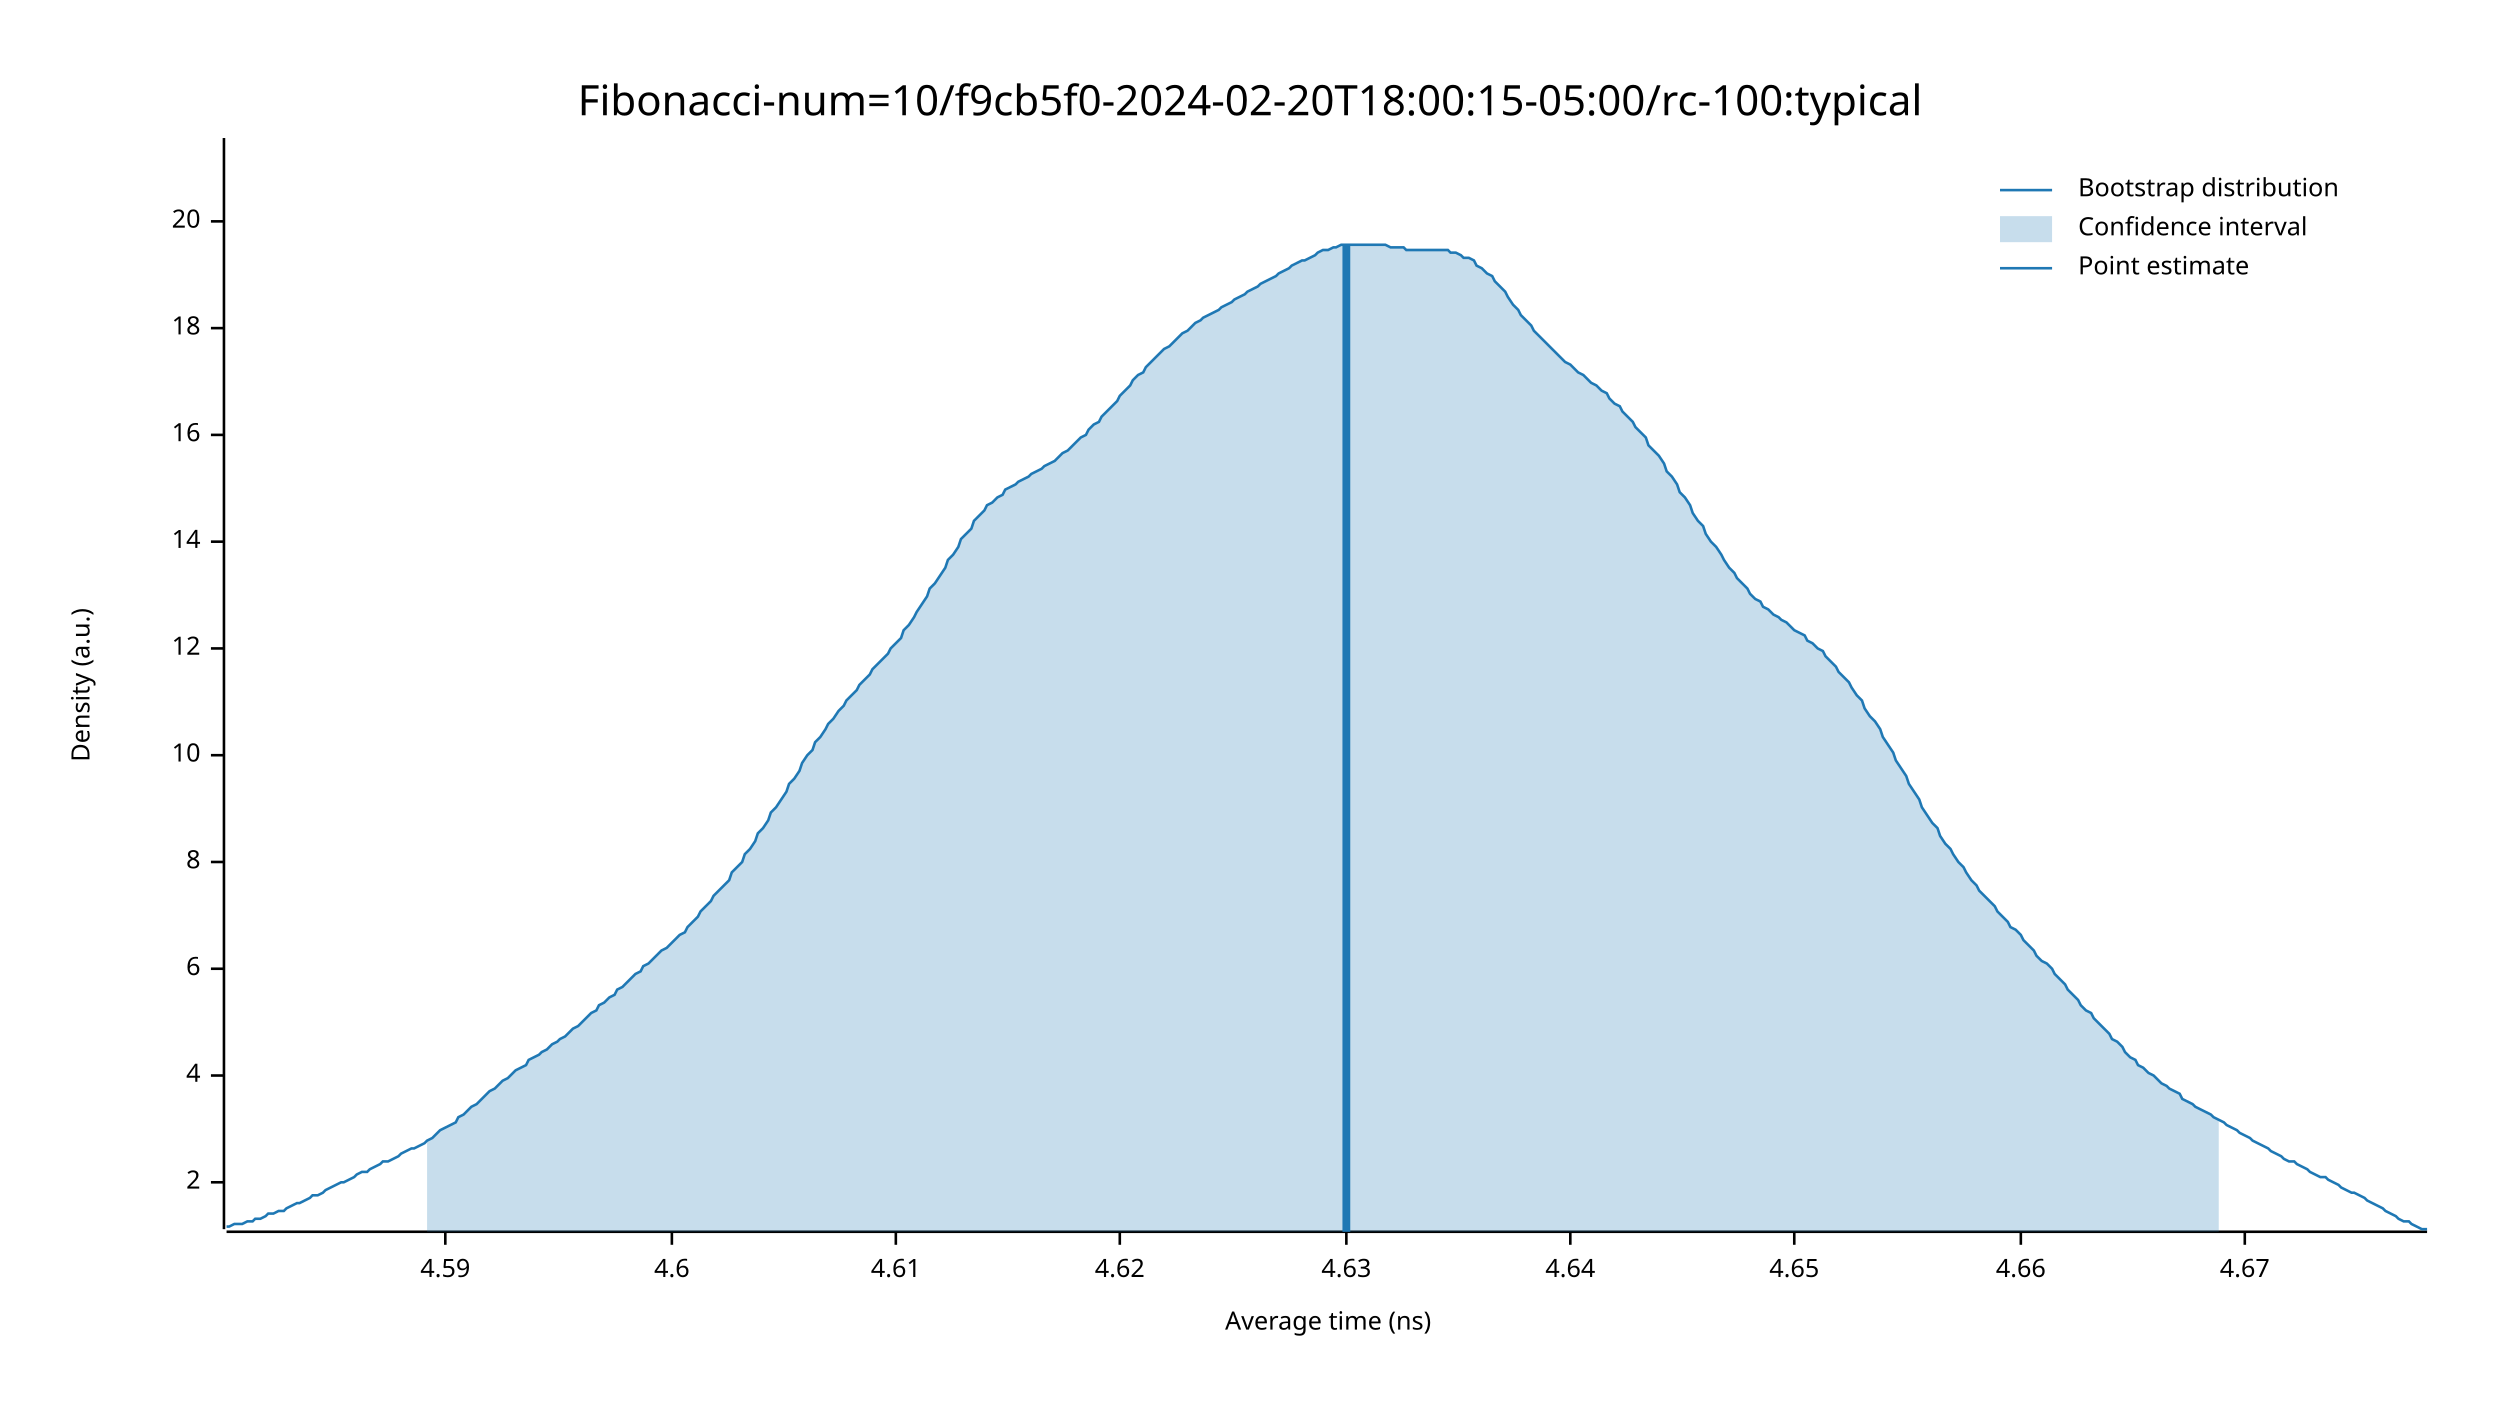
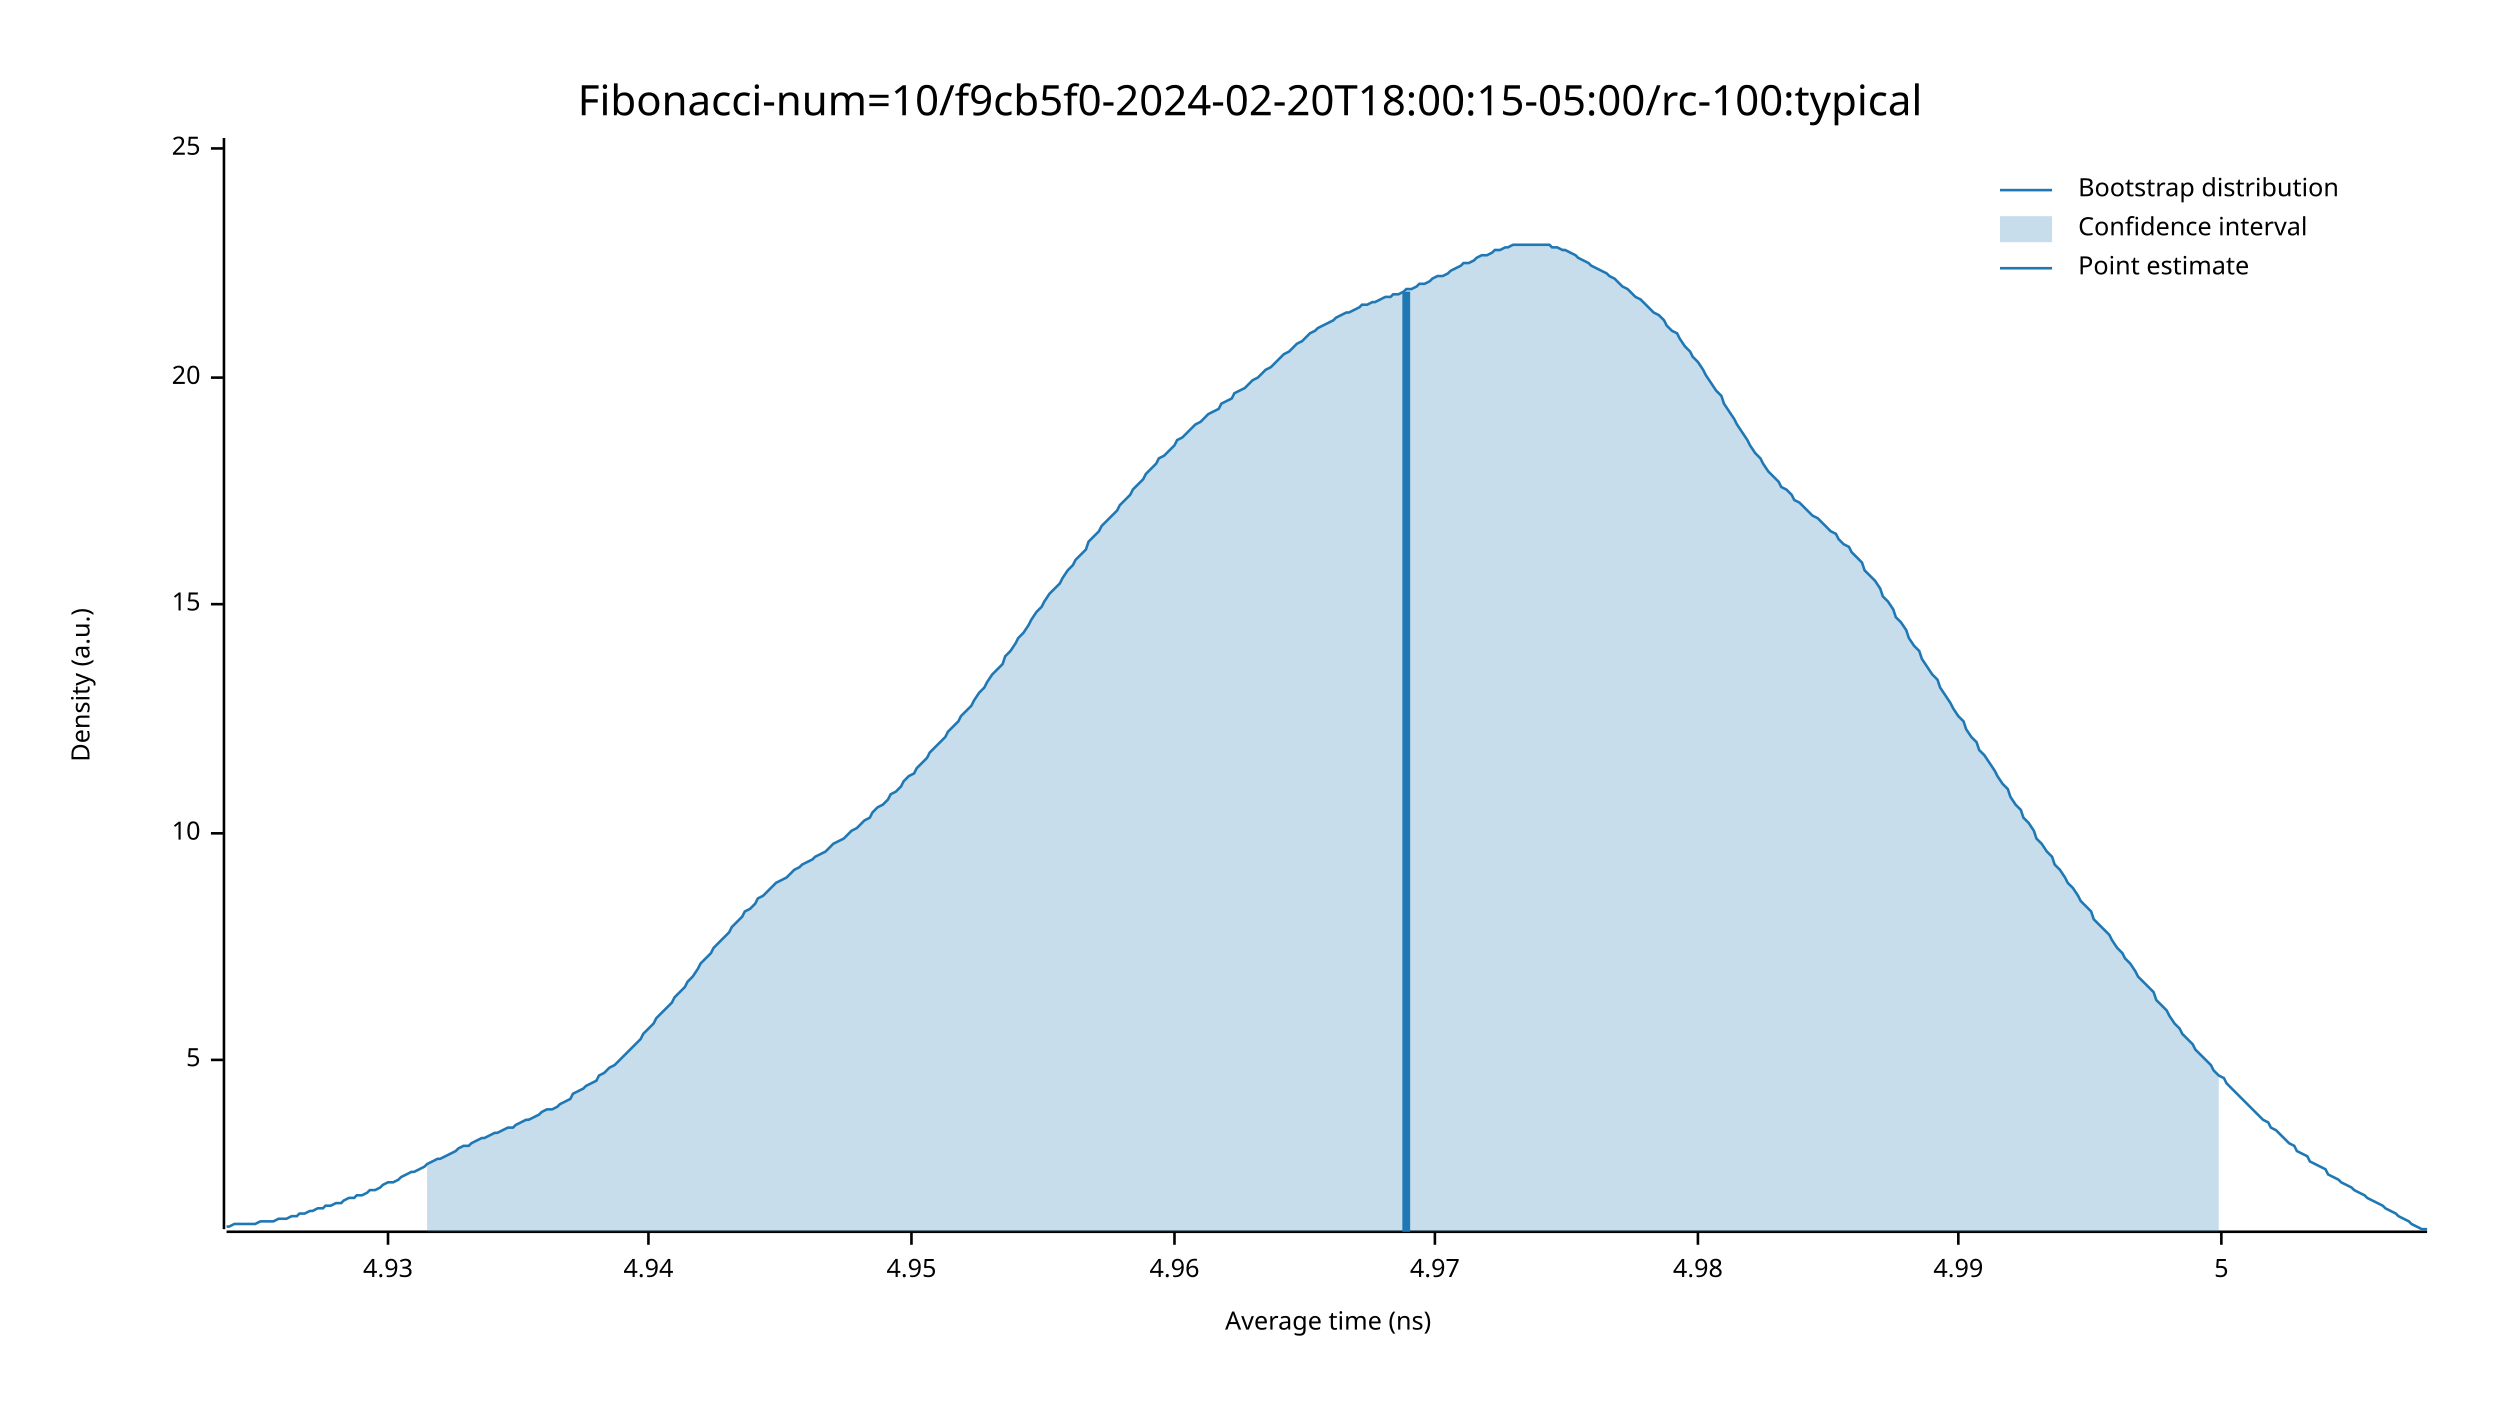
<svg xmlns="http://www.w3.org/2000/svg" width="960" height="540" viewBox="0 0 960 540">
  <text x="480" y="32" dy="0.76em" text-anchor="middle" font-family="sans-serif" font-size="16.129" opacity="1" fill="#000000">
Fibonacci-num=10/f9cb5f0-2024-02-20T18:00:15-05:00/rc-100:typical
</text>
  <text x="27" y="263" dy="0.76em" text-anchor="middle" font-family="sans-serif" font-size="9.677" opacity="1" fill="#000000" transform="rotate(270, 27, 263)">
Density (a.u.)
</text>
  <text x="510" y="513" dy="-0.5ex" text-anchor="middle" font-family="sans-serif" font-size="9.677" opacity="1" fill="#000000">
Average time (ns)
</text>
  <polyline fill="none" opacity="1" stroke="#000000" stroke-width="1" points="86,53 86,472 " />
-   <text x="77" y="454" dy="0.5ex" text-anchor="end" font-family="sans-serif" font-size="9.677" opacity="1" fill="#000000">
- 2
+   <text x="77" y="407" dy="0.5ex" text-anchor="end" font-family="sans-serif" font-size="9.677" opacity="1" fill="#000000">
+ 5
</text>
-   <polyline fill="none" opacity="1" stroke="#000000" stroke-width="1" points="81,454 86,454 " />
-   <text x="77" y="413" dy="0.5ex" text-anchor="end" font-family="sans-serif" font-size="9.677" opacity="1" fill="#000000">
- 4
- </text>
-   <polyline fill="none" opacity="1" stroke="#000000" stroke-width="1" points="81,413 86,413 " />
-   <text x="77" y="372" dy="0.5ex" text-anchor="end" font-family="sans-serif" font-size="9.677" opacity="1" fill="#000000">
- 6
- </text>
-   <polyline fill="none" opacity="1" stroke="#000000" stroke-width="1" points="81,372 86,372 " />
-   <text x="77" y="331" dy="0.5ex" text-anchor="end" font-family="sans-serif" font-size="9.677" opacity="1" fill="#000000">
- 8
- </text>
-   <polyline fill="none" opacity="1" stroke="#000000" stroke-width="1" points="81,331 86,331 " />
-   <text x="77" y="290" dy="0.5ex" text-anchor="end" font-family="sans-serif" font-size="9.677" opacity="1" fill="#000000">
+   <polyline fill="none" opacity="1" stroke="#000000" stroke-width="1" points="81,407 86,407 " />
+   <text x="77" y="320" dy="0.5ex" text-anchor="end" font-family="sans-serif" font-size="9.677" opacity="1" fill="#000000">
10
</text>
-   <polyline fill="none" opacity="1" stroke="#000000" stroke-width="1" points="81,290 86,290 " />
-   <text x="77" y="249" dy="0.5ex" text-anchor="end" font-family="sans-serif" font-size="9.677" opacity="1" fill="#000000">
- 12
+   <polyline fill="none" opacity="1" stroke="#000000" stroke-width="1" points="81,320 86,320 " />
+   <text x="77" y="232" dy="0.5ex" text-anchor="end" font-family="sans-serif" font-size="9.677" opacity="1" fill="#000000">
+ 15
</text>
-   <polyline fill="none" opacity="1" stroke="#000000" stroke-width="1" points="81,249 86,249 " />
-   <text x="77" y="208" dy="0.5ex" text-anchor="end" font-family="sans-serif" font-size="9.677" opacity="1" fill="#000000">
- 14
- </text>
-   <polyline fill="none" opacity="1" stroke="#000000" stroke-width="1" points="81,208 86,208 " />
-   <text x="77" y="167" dy="0.5ex" text-anchor="end" font-family="sans-serif" font-size="9.677" opacity="1" fill="#000000">
- 16
- </text>
-   <polyline fill="none" opacity="1" stroke="#000000" stroke-width="1" points="81,167 86,167 " />
-   <text x="77" y="126" dy="0.5ex" text-anchor="end" font-family="sans-serif" font-size="9.677" opacity="1" fill="#000000">
- 18
- </text>
-   <polyline fill="none" opacity="1" stroke="#000000" stroke-width="1" points="81,126 86,126 " />
-   <text x="77" y="85" dy="0.5ex" text-anchor="end" font-family="sans-serif" font-size="9.677" opacity="1" fill="#000000">
+   <polyline fill="none" opacity="1" stroke="#000000" stroke-width="1" points="81,232 86,232 " />
+   <text x="77" y="145" dy="0.5ex" text-anchor="end" font-family="sans-serif" font-size="9.677" opacity="1" fill="#000000">
20
</text>
-   <polyline fill="none" opacity="1" stroke="#000000" stroke-width="1" points="81,85 86,85 " />
+   <polyline fill="none" opacity="1" stroke="#000000" stroke-width="1" points="81,145 86,145 " />
+   <text x="77" y="57" dy="0.5ex" text-anchor="end" font-family="sans-serif" font-size="9.677" opacity="1" fill="#000000">
+ 25
+ </text>
+   <polyline fill="none" opacity="1" stroke="#000000" stroke-width="1" points="81,57 86,57 " />
  <polyline fill="none" opacity="1" stroke="#000000" stroke-width="1" points="87,473 932,473 " />
-   <text x="171" y="483" dy="0.76em" text-anchor="middle" font-family="sans-serif" font-size="9.677" opacity="1" fill="#000000">
- 4.59
+   <text x="149" y="483" dy="0.76em" text-anchor="middle" font-family="sans-serif" font-size="9.677" opacity="1" fill="#000000">
+ 4.93
</text>
-   <polyline fill="none" opacity="1" stroke="#000000" stroke-width="1" points="171,473 171,478 " />
-   <text x="258" y="483" dy="0.76em" text-anchor="middle" font-family="sans-serif" font-size="9.677" opacity="1" fill="#000000">
- 4.6
+   <polyline fill="none" opacity="1" stroke="#000000" stroke-width="1" points="149,473 149,478 " />
+   <text x="249" y="483" dy="0.76em" text-anchor="middle" font-family="sans-serif" font-size="9.677" opacity="1" fill="#000000">
+ 4.94
</text>
-   <polyline fill="none" opacity="1" stroke="#000000" stroke-width="1" points="258,473 258,478 " />
-   <text x="344" y="483" dy="0.76em" text-anchor="middle" font-family="sans-serif" font-size="9.677" opacity="1" fill="#000000">
- 4.61
+   <polyline fill="none" opacity="1" stroke="#000000" stroke-width="1" points="249,473 249,478 " />
+   <text x="350" y="483" dy="0.76em" text-anchor="middle" font-family="sans-serif" font-size="9.677" opacity="1" fill="#000000">
+ 4.95
</text>
-   <polyline fill="none" opacity="1" stroke="#000000" stroke-width="1" points="344,473 344,478 " />
-   <text x="430" y="483" dy="0.76em" text-anchor="middle" font-family="sans-serif" font-size="9.677" opacity="1" fill="#000000">
- 4.62
+   <polyline fill="none" opacity="1" stroke="#000000" stroke-width="1" points="350,473 350,478 " />
+   <text x="451" y="483" dy="0.76em" text-anchor="middle" font-family="sans-serif" font-size="9.677" opacity="1" fill="#000000">
+ 4.96
</text>
-   <polyline fill="none" opacity="1" stroke="#000000" stroke-width="1" points="430,473 430,478 " />
-   <text x="517" y="483" dy="0.76em" text-anchor="middle" font-family="sans-serif" font-size="9.677" opacity="1" fill="#000000">
- 4.63
+   <polyline fill="none" opacity="1" stroke="#000000" stroke-width="1" points="451,473 451,478 " />
+   <text x="551" y="483" dy="0.76em" text-anchor="middle" font-family="sans-serif" font-size="9.677" opacity="1" fill="#000000">
+ 4.97
</text>
-   <polyline fill="none" opacity="1" stroke="#000000" stroke-width="1" points="517,473 517,478 " />
-   <text x="603" y="483" dy="0.76em" text-anchor="middle" font-family="sans-serif" font-size="9.677" opacity="1" fill="#000000">
- 4.64
+   <polyline fill="none" opacity="1" stroke="#000000" stroke-width="1" points="551,473 551,478 " />
+   <text x="652" y="483" dy="0.76em" text-anchor="middle" font-family="sans-serif" font-size="9.677" opacity="1" fill="#000000">
+ 4.98
</text>
-   <polyline fill="none" opacity="1" stroke="#000000" stroke-width="1" points="603,473 603,478 " />
-   <text x="689" y="483" dy="0.76em" text-anchor="middle" font-family="sans-serif" font-size="9.677" opacity="1" fill="#000000">
- 4.65
+   <polyline fill="none" opacity="1" stroke="#000000" stroke-width="1" points="652,473 652,478 " />
+   <text x="752" y="483" dy="0.76em" text-anchor="middle" font-family="sans-serif" font-size="9.677" opacity="1" fill="#000000">
+ 4.99
</text>
-   <polyline fill="none" opacity="1" stroke="#000000" stroke-width="1" points="689,473 689,478 " />
-   <text x="776" y="483" dy="0.76em" text-anchor="middle" font-family="sans-serif" font-size="9.677" opacity="1" fill="#000000">
- 4.66
+   <polyline fill="none" opacity="1" stroke="#000000" stroke-width="1" points="752,473 752,478 " />
+   <text x="853" y="483" dy="0.76em" text-anchor="middle" font-family="sans-serif" font-size="9.677" opacity="1" fill="#000000">
+ 5
</text>
-   <polyline fill="none" opacity="1" stroke="#000000" stroke-width="1" points="776,473 776,478 " />
-   <text x="862" y="483" dy="0.76em" text-anchor="middle" font-family="sans-serif" font-size="9.677" opacity="1" fill="#000000">
- 4.67
- </text>
-   <polyline fill="none" opacity="1" stroke="#000000" stroke-width="1" points="862,473 862,478 " />
-   <polyline fill="none" opacity="1" stroke="#1F78B4" stroke-width="1" points="87,471 88,471 90,470 92,470 93,470 95,469 97,469 98,468 100,468 102,467 103,466 105,466 107,465 109,465 110,464 112,463 114,462 115,462 117,461 119,460 120,459 122,459 124,458 125,457 127,456 129,455 131,454 132,454 134,453 136,452 137,451 139,450 141,450 142,449 144,448 146,447 147,446 149,446 151,445 153,444 154,443 156,442 158,441 159,441 161,440 163,439 164,438 166,437 168,435 169,434 171,433 173,432 175,431 176,429 178,428 180,426 181,425 183,424 185,422 186,421 188,419 190,418 191,417 193,415 195,414 197,412 198,411 200,410 202,409 203,407 205,406 207,405 208,404 210,403 212,401 214,400 215,399 217,398 219,396 220,395 222,394 224,392 225,391 227,389 229,388 230,386 232,385 234,383 236,382 237,380 239,379 241,377 242,376 244,374 246,373 247,371 249,370 251,368 252,367 254,365 256,364 258,362 259,361 261,359 263,358 264,356 266,354 268,352 269,350 271,348 273,346 274,344 276,342 278,340 280,338 281,335 283,333 285,331 286,328 288,326 290,323 291,320 293,318 295,315 296,312 298,310 300,307 302,304 303,301 305,299 307,296 308,293 310,290 312,288 313,285 315,283 317,280 318,278 320,276 322,273 324,271 325,269 327,267 329,265 330,263 332,261 334,259 335,257 337,255 339,253 341,251 342,249 344,247 346,245 347,242 349,240 351,237 352,235 354,232 356,229 357,226 359,224 361,221 363,218 364,215 366,213 368,210 369,207 371,205 373,203 374,200 376,198 378,196 379,194 381,193 383,191 385,190 386,188 388,187 390,186 391,185 393,184 395,183 396,182 398,181 400,180 401,179 403,178 405,177 407,175 408,174 410,173 412,171 413,170 415,168 417,167 418,165 420,163 422,162 423,160 425,158 427,156 429,154 430,152 432,150 434,148 435,146 437,144 439,143 440,141 442,139 444,137 445,136 447,134 449,133 451,131 452,130 454,128 456,127 457,126 459,124 461,123 462,122 464,121 466,120 468,119 469,118 471,117 473,116 474,115 476,114 478,113 479,112 481,111 483,110 484,109 486,108 488,107 490,106 491,105 493,104 495,103 496,102 498,101 500,100 501,100 503,99 505,98 506,97 508,96 510,96 512,95 513,95 515,94 517,94 518,94 520,94 522,94 523,94 525,94 527,94 528,94 530,94 532,94 534,95 535,95 537,95 539,95 540,96 542,96 544,96 545,96 547,96 549,96 550,96 552,96 554,96 556,96 557,97 559,97 561,98 562,99 564,99 566,100 567,102 569,103 571,105 573,106 574,108 576,110 578,112 579,114 581,117 583,119 584,121 586,123 588,125 589,127 591,129 593,131 595,133 596,134 598,136 600,138 601,139 603,140 605,142 606,143 608,144 610,146 611,147 613,148 615,150 617,151 618,153 620,155 622,156 623,158 625,160 627,162 628,164 630,166 632,168 633,171 635,173 637,175 639,178 640,181 642,183 644,186 645,189 647,191 649,194 650,197 652,200 654,202 655,205 657,208 659,210 661,213 662,215 664,218 666,220 667,222 669,224 671,226 672,228 674,230 676,231 677,233 679,234 681,236 683,237 684,238 686,239 688,241 689,242 691,243 693,244 694,246 696,247 698,249 700,250 701,252 703,254 705,256 706,258 708,260 710,262 711,264 713,267 715,269 716,272 718,275 720,277 722,280 723,283 725,286 727,289 728,292 730,295 732,298 733,301 735,304 737,307 738,310 740,313 742,316 744,318 745,321 747,324 749,326 750,328 752,331 754,333 755,335 757,338 759,340 760,342 762,344 764,346 766,348 767,350 769,352 771,354 772,356 774,357 776,359 777,361 779,363 781,365 782,367 784,369 786,370 788,372 789,374 791,376 793,378 794,380 796,382 798,384 799,386 801,388 803,389 804,391 806,393 808,395 810,397 811,399 813,400 815,402 816,404 818,406 820,407 821,409 823,410 825,412 827,413 828,414 830,416 832,417 833,418 835,419 837,420 838,422 840,423 842,424 843,425 845,426 847,427 849,428 850,429 852,430 854,431 855,432 857,433 859,434 860,435 862,436 864,437 865,438 867,439 869,440 871,441 872,442 874,443 876,444 877,445 879,446 881,446 882,447 884,448 886,449 887,450 889,451 891,452 893,452 894,453 896,454 898,455 899,456 901,457 903,458 904,458 906,459 908,460 909,461 911,462 913,463 915,464 916,465 918,466 920,467 921,468 923,469 925,469 926,470 928,471 930,472 932,472 " />
-   <polygon opacity="0.25" fill="#1F78B4" points="164,438 166,437 168,435 169,434 171,433 173,432 175,431 176,429 178,428 180,426 181,425 183,424 185,422 186,421 188,419 190,418 191,417 193,415 195,414 197,412 198,411 200,410 202,409 203,407 205,406 207,405 208,404 210,403 212,401 214,400 215,399 217,398 219,396 220,395 222,394 224,392 225,391 227,389 229,388 230,386 232,385 234,383 236,382 237,380 239,379 241,377 242,376 244,374 246,373 247,371 249,370 251,368 252,367 254,365 256,364 258,362 259,361 261,359 263,358 264,356 266,354 268,352 269,350 271,348 273,346 274,344 276,342 278,340 280,338 281,335 283,333 285,331 286,328 288,326 290,323 291,320 293,318 295,315 296,312 298,310 300,307 302,304 303,301 305,299 307,296 308,293 310,290 312,288 313,285 315,283 317,280 318,278 320,276 322,273 324,271 325,269 327,267 329,265 330,263 332,261 334,259 335,257 337,255 339,253 341,251 342,249 344,247 346,245 347,242 349,240 351,237 352,235 354,232 356,229 357,226 359,224 361,221 363,218 364,215 366,213 368,210 369,207 371,205 373,203 374,200 376,198 378,196 379,194 381,193 383,191 385,190 386,188 388,187 390,186 391,185 393,184 395,183 396,182 398,181 400,180 401,179 403,178 405,177 407,175 408,174 410,173 412,171 413,170 415,168 417,167 418,165 420,163 422,162 423,160 425,158 427,156 429,154 430,152 432,150 434,148 435,146 437,144 439,143 440,141 442,139 444,137 445,136 447,134 449,133 451,131 452,130 454,128 456,127 457,126 459,124 461,123 462,122 464,121 466,120 468,119 469,118 471,117 473,116 474,115 476,114 478,113 479,112 481,111 483,110 484,109 486,108 488,107 490,106 491,105 493,104 495,103 496,102 498,101 500,100 501,100 503,99 505,98 506,97 508,96 510,96 512,95 513,95 515,94 517,94 518,94 520,94 522,94 523,94 525,94 527,94 528,94 530,94 532,94 534,95 535,95 537,95 539,95 540,96 542,96 544,96 545,96 547,96 549,96 550,96 552,96 554,96 556,96 557,97 559,97 561,98 562,99 564,99 566,100 567,102 569,103 571,105 573,106 574,108 576,110 578,112 579,114 581,117 583,119 584,121 586,123 588,125 589,127 591,129 593,131 595,133 596,134 598,136 600,138 601,139 603,140 605,142 606,143 608,144 610,146 611,147 613,148 615,150 617,151 618,153 620,155 622,156 623,158 625,160 627,162 628,164 630,166 632,168 633,171 635,173 637,175 639,178 640,181 642,183 644,186 645,189 647,191 649,194 650,197 652,200 654,202 655,205 657,208 659,210 661,213 662,215 664,218 666,220 667,222 669,224 671,226 672,228 674,230 676,231 677,233 679,234 681,236 683,237 684,238 686,239 688,241 689,242 691,243 693,244 694,246 696,247 698,249 700,250 701,252 703,254 705,256 706,258 708,260 710,262 711,264 713,267 715,269 716,272 718,275 720,277 722,280 723,283 725,286 727,289 728,292 730,295 732,298 733,301 735,304 737,307 738,310 740,313 742,316 744,318 745,321 747,324 749,326 750,328 752,331 754,333 755,335 757,338 759,340 760,342 762,344 764,346 766,348 767,350 769,352 771,354 772,356 774,357 776,359 777,361 779,363 781,365 782,367 784,369 786,370 788,372 789,374 791,376 793,378 794,380 796,382 798,384 799,386 801,388 803,389 804,391 806,393 808,395 810,397 811,399 813,400 815,402 816,404 818,406 820,407 821,409 823,410 825,412 827,413 828,414 830,416 832,417 833,418 835,419 837,420 838,422 840,423 842,424 843,425 845,426 847,427 849,428 850,429 852,430 852,473 164,473 " />
-   <polyline fill="none" opacity="1" stroke="#1F78B4" stroke-width="3" points="517,473 517,94 " />
+   <polyline fill="none" opacity="1" stroke="#000000" stroke-width="1" points="853,473 853,478 " />
+   <polyline fill="none" opacity="1" stroke="#1F78B4" stroke-width="1" points="87,471 88,471 90,470 92,470 93,470 95,470 97,470 98,470 100,469 102,469 103,469 105,469 107,468 109,468 110,468 112,467 114,467 115,466 117,466 119,465 120,465 122,464 124,464 125,463 127,463 129,462 131,462 132,461 134,460 136,460 137,459 139,459 141,458 142,457 144,457 146,456 147,455 149,454 151,454 153,453 154,452 156,451 158,450 159,450 161,449 163,448 164,447 166,446 168,445 169,445 171,444 173,443 175,442 176,441 178,440 180,440 181,439 183,438 185,437 186,437 188,436 190,435 191,435 193,434 195,433 197,433 198,432 200,431 202,430 203,430 205,429 207,428 208,427 210,426 212,426 214,425 215,424 217,423 219,422 220,420 222,419 224,418 225,417 227,416 229,415 230,413 232,412 234,410 236,409 237,408 239,406 241,404 242,403 244,401 246,399 247,397 249,395 251,393 252,391 254,389 256,387 258,385 259,383 261,381 263,379 264,377 266,375 268,372 269,370 271,368 273,366 274,364 276,362 278,360 280,358 281,356 283,354 285,352 286,350 288,349 290,347 291,345 293,344 295,342 296,341 298,339 300,338 302,337 303,336 305,334 307,333 308,332 310,331 312,330 313,329 315,328 317,327 318,326 320,324 322,323 324,322 325,321 327,319 329,318 330,317 332,315 334,314 335,312 337,310 339,309 341,307 342,305 344,304 346,302 347,300 349,298 351,297 352,295 354,293 356,291 357,289 359,287 361,285 363,283 364,281 366,279 368,277 369,275 371,273 373,271 374,269 376,266 378,264 379,262 381,259 383,257 385,255 386,252 388,250 390,247 391,245 393,243 395,240 396,238 398,235 400,233 401,231 403,228 405,226 407,224 408,222 410,219 412,217 413,215 415,213 417,211 418,208 420,206 422,204 423,202 425,200 427,198 429,196 430,194 432,192 434,190 435,188 437,186 439,184 440,182 442,180 444,178 445,176 447,175 449,173 451,171 452,169 454,168 456,166 457,165 459,163 461,162 462,161 464,159 466,158 468,157 469,155 471,154 473,153 474,151 476,150 478,149 479,148 481,146 483,145 484,144 486,142 488,141 490,139 491,138 493,136 495,135 496,134 498,132 500,131 501,130 503,128 505,127 506,126 508,125 510,124 512,123 513,122 515,121 517,120 518,120 520,119 522,118 523,117 525,117 527,116 528,116 530,115 532,114 534,114 535,113 537,113 539,112 540,111 542,111 544,110 545,109 547,109 549,108 550,107 552,106 554,106 556,105 557,104 559,103 561,102 562,101 564,101 566,100 567,99 569,98 571,98 573,97 574,96 576,96 578,95 579,95 581,94 583,94 584,94 586,94 588,94 589,94 591,94 593,94 595,94 596,95 598,95 600,96 601,96 603,97 605,98 606,99 608,100 610,101 611,102 613,103 615,104 617,105 618,106 620,107 622,109 623,110 625,111 627,113 628,114 630,115 632,117 633,118 635,120 637,121 639,123 640,125 642,127 644,128 645,130 647,133 649,135 650,137 652,139 654,142 655,144 657,147 659,150 661,152 662,155 664,158 666,161 667,163 669,166 671,169 672,171 674,174 676,176 677,178 679,181 681,183 683,185 684,187 686,188 688,190 689,192 691,193 693,195 694,196 696,198 698,199 700,201 701,202 703,204 705,205 706,207 708,209 710,210 711,212 713,214 715,216 716,219 718,221 720,223 722,226 723,229 725,231 727,234 728,237 730,239 732,242 733,245 735,248 737,250 738,253 740,256 742,259 744,261 745,264 747,267 749,270 750,272 752,275 754,277 755,280 757,283 759,285 760,288 762,290 764,293 766,296 767,298 769,301 771,303 772,306 774,309 776,311 777,314 779,316 781,319 782,322 784,324 786,327 788,329 789,332 791,334 793,337 794,339 796,341 798,344 799,346 801,348 803,350 804,353 806,355 808,357 810,359 811,361 813,364 815,366 816,368 818,370 820,373 821,375 823,377 825,379 827,381 828,384 830,386 832,388 833,390 835,393 837,395 838,397 840,399 842,401 843,403 845,405 847,407 849,409 850,411 852,413 854,414 855,416 857,418 859,420 860,421 862,423 864,425 865,426 867,428 869,430 871,431 872,433 874,434 876,436 877,437 879,439 881,440 882,442 884,443 886,444 887,446 889,447 891,448 893,449 894,451 896,452 898,453 899,454 901,455 903,456 904,457 906,458 908,459 909,460 911,461 913,462 915,463 916,464 918,465 920,466 921,467 923,468 925,469 926,470 928,471 930,472 932,472 " />
+   <polygon opacity="0.25" fill="#1F78B4" points="164,447 166,446 168,445 169,445 171,444 173,443 175,442 176,441 178,440 180,440 181,439 183,438 185,437 186,437 188,436 190,435 191,435 193,434 195,433 197,433 198,432 200,431 202,430 203,430 205,429 207,428 208,427 210,426 212,426 214,425 215,424 217,423 219,422 220,420 222,419 224,418 225,417 227,416 229,415 230,413 232,412 234,410 236,409 237,408 239,406 241,404 242,403 244,401 246,399 247,397 249,395 251,393 252,391 254,389 256,387 258,385 259,383 261,381 263,379 264,377 266,375 268,372 269,370 271,368 273,366 274,364 276,362 278,360 280,358 281,356 283,354 285,352 286,350 288,349 290,347 291,345 293,344 295,342 296,341 298,339 300,338 302,337 303,336 305,334 307,333 308,332 310,331 312,330 313,329 315,328 317,327 318,326 320,324 322,323 324,322 325,321 327,319 329,318 330,317 332,315 334,314 335,312 337,310 339,309 341,307 342,305 344,304 346,302 347,300 349,298 351,297 352,295 354,293 356,291 357,289 359,287 361,285 363,283 364,281 366,279 368,277 369,275 371,273 373,271 374,269 376,266 378,264 379,262 381,259 383,257 385,255 386,252 388,250 390,247 391,245 393,243 395,240 396,238 398,235 400,233 401,231 403,228 405,226 407,224 408,222 410,219 412,217 413,215 415,213 417,211 418,208 420,206 422,204 423,202 425,200 427,198 429,196 430,194 432,192 434,190 435,188 437,186 439,184 440,182 442,180 444,178 445,176 447,175 449,173 451,171 452,169 454,168 456,166 457,165 459,163 461,162 462,161 464,159 466,158 468,157 469,155 471,154 473,153 474,151 476,150 478,149 479,148 481,146 483,145 484,144 486,142 488,141 490,139 491,138 493,136 495,135 496,134 498,132 500,131 501,130 503,128 505,127 506,126 508,125 510,124 512,123 513,122 515,121 517,120 518,120 520,119 522,118 523,117 525,117 527,116 528,116 530,115 532,114 534,114 535,113 537,113 539,112 540,111 542,111 544,110 545,109 547,109 549,108 550,107 552,106 554,106 556,105 557,104 559,103 561,102 562,101 564,101 566,100 567,99 569,98 571,98 573,97 574,96 576,96 578,95 579,95 581,94 583,94 584,94 586,94 588,94 589,94 591,94 593,94 595,94 596,95 598,95 600,96 601,96 603,97 605,98 606,99 608,100 610,101 611,102 613,103 615,104 617,105 618,106 620,107 622,109 623,110 625,111 627,113 628,114 630,115 632,117 633,118 635,120 637,121 639,123 640,125 642,127 644,128 645,130 647,133 649,135 650,137 652,139 654,142 655,144 657,147 659,150 661,152 662,155 664,158 666,161 667,163 669,166 671,169 672,171 674,174 676,176 677,178 679,181 681,183 683,185 684,187 686,188 688,190 689,192 691,193 693,195 694,196 696,198 698,199 700,201 701,202 703,204 705,205 706,207 708,209 710,210 711,212 713,214 715,216 716,219 718,221 720,223 722,226 723,229 725,231 727,234 728,237 730,239 732,242 733,245 735,248 737,250 738,253 740,256 742,259 744,261 745,264 747,267 749,270 750,272 752,275 754,277 755,280 757,283 759,285 760,288 762,290 764,293 766,296 767,298 769,301 771,303 772,306 774,309 776,311 777,314 779,316 781,319 782,322 784,324 786,327 788,329 789,332 791,334 793,337 794,339 796,341 798,344 799,346 801,348 803,350 804,353 806,355 808,357 810,359 811,361 813,364 815,366 816,368 818,370 820,373 821,375 823,377 825,379 827,381 828,384 830,386 832,388 833,390 835,393 837,395 838,397 840,399 842,401 843,403 845,405 847,407 849,409 850,411 852,413 852,473 164,473 " />
+   <polyline fill="none" opacity="1" stroke="#1F78B4" stroke-width="3" points="540,473 540,112 " />
  <text x="798" y="68" dy="0.76em" text-anchor="start" font-family="sans-serif" font-size="9.677" opacity="1" fill="#000000">
Bootstrap distribution
</text>
  <text x="798" y="83" dy="0.76em" text-anchor="start" font-family="sans-serif" font-size="9.677" opacity="1" fill="#000000">
Confidence interval
</text>
  <text x="798" y="98" dy="0.76em" text-anchor="start" font-family="sans-serif" font-size="9.677" opacity="1" fill="#000000">
Point estimate
</text>
  <polyline fill="none" opacity="1" stroke="#1F78B4" stroke-width="1" points="768,73 788,73 " />
  <rect x="768" y="83" width="20" height="10" opacity="0.25" fill="#1F78B4" stroke="none" />
  <polyline fill="none" opacity="1" stroke="#1F78B4" stroke-width="1" points="768,103 788,103 " />
</svg>
